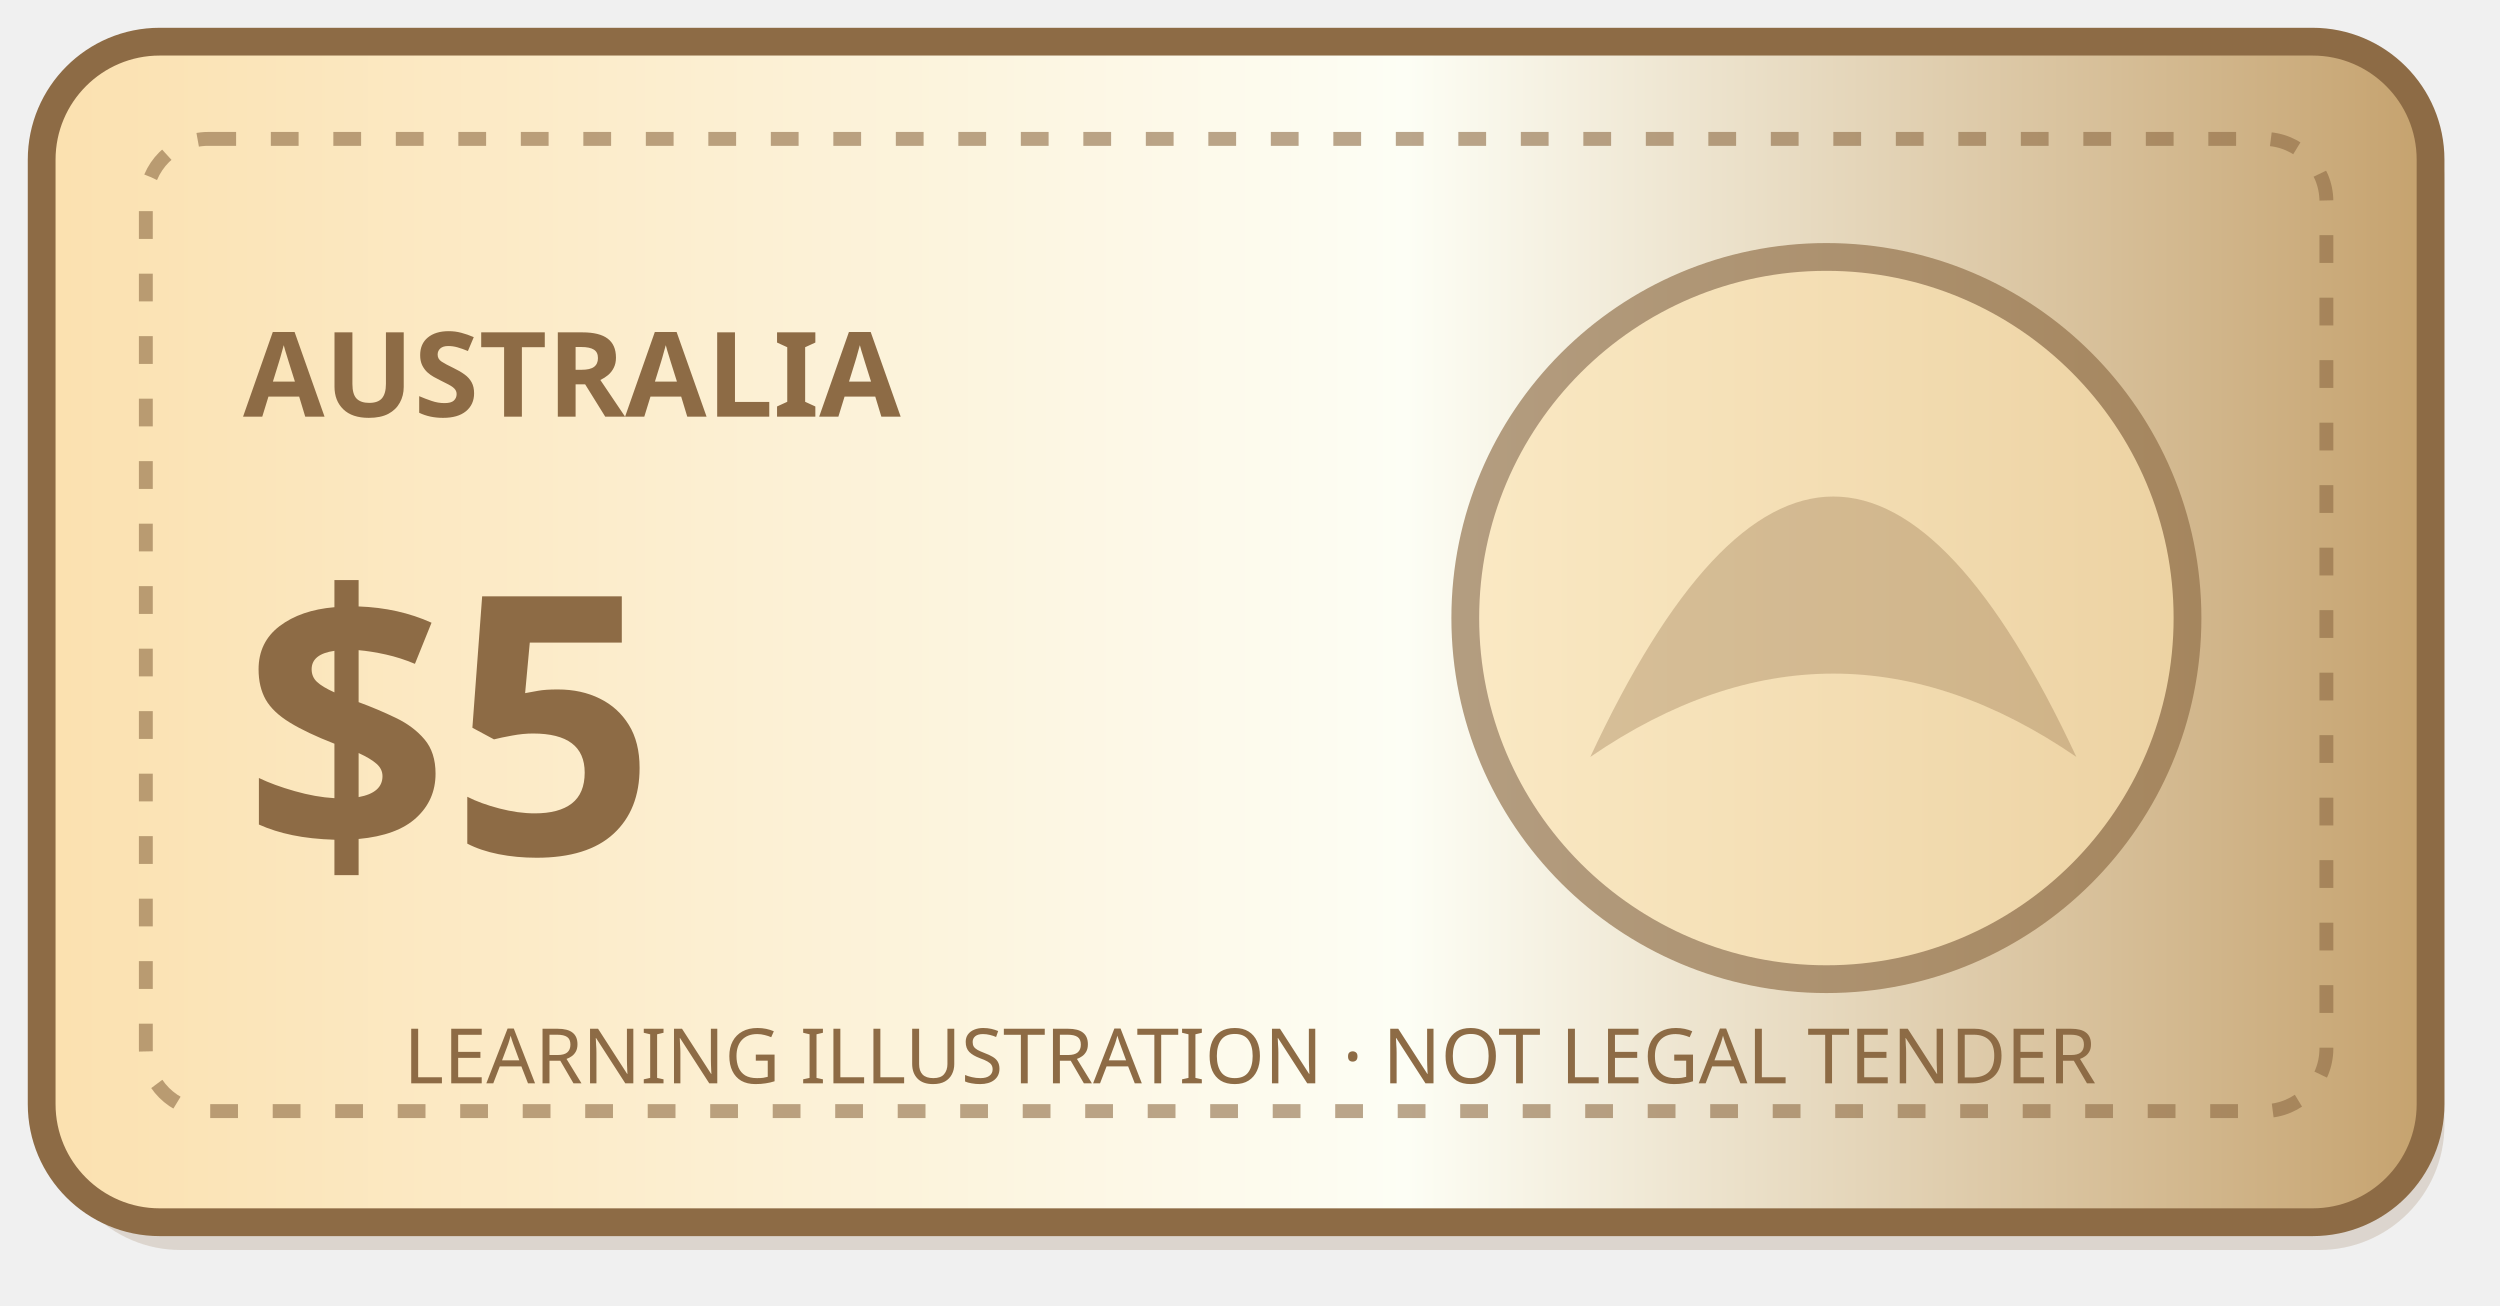
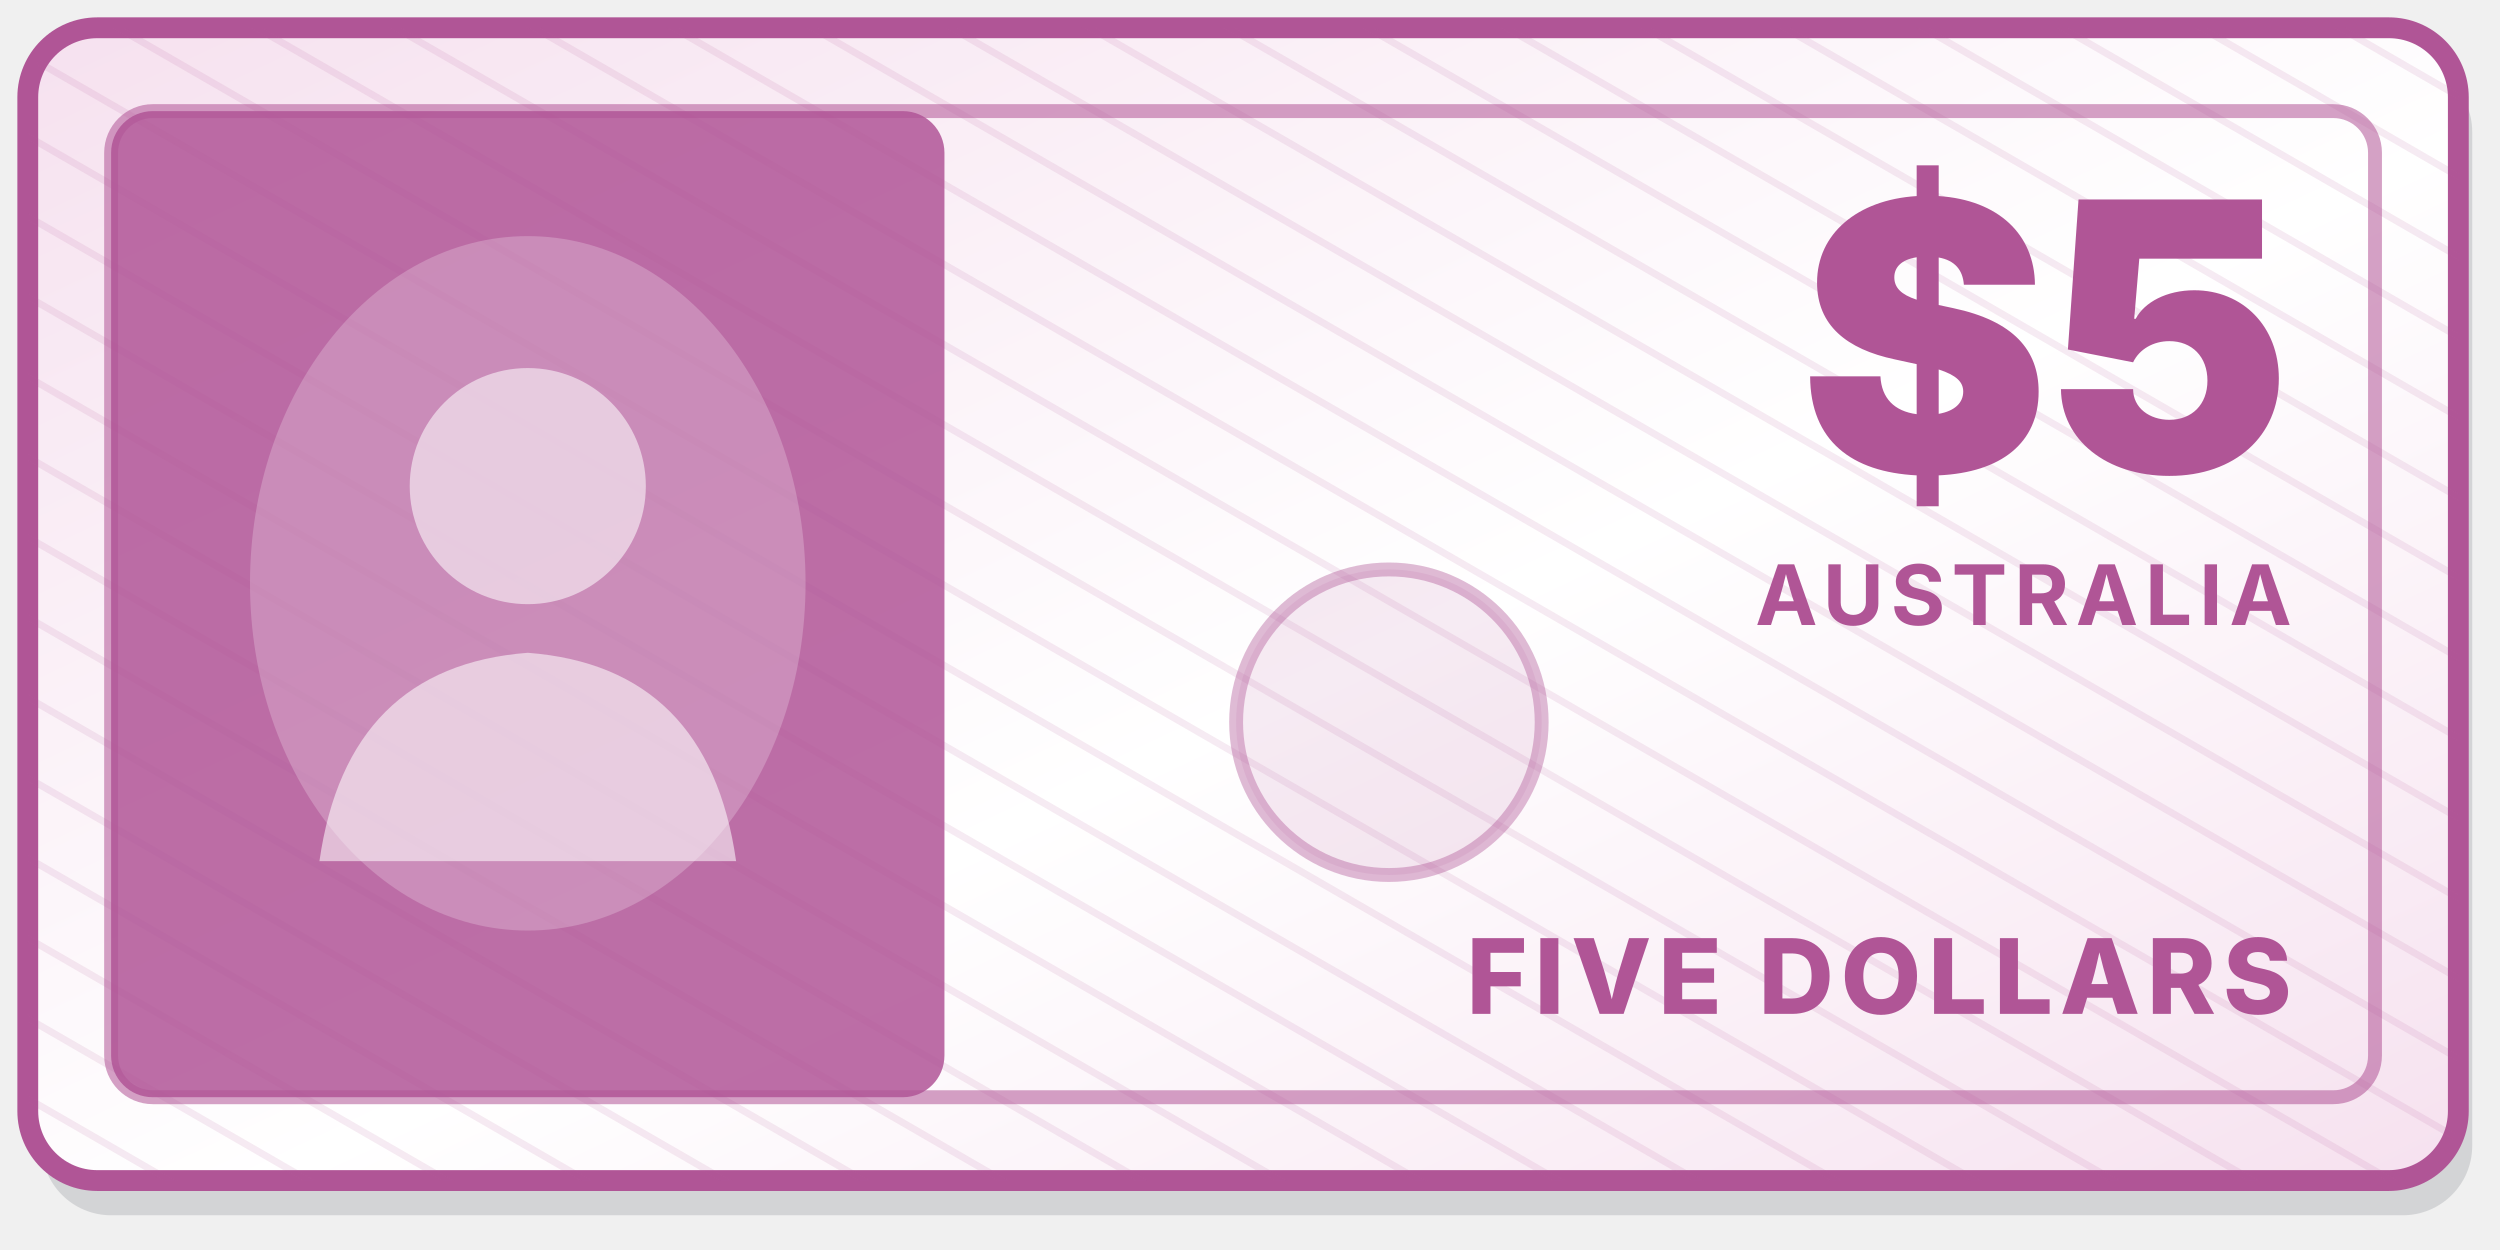
- <svg xmlns="http://www.w3.org/2000/svg" viewBox="0 0 360 188" role="img" aria-labelledby="t">
+ <svg xmlns="http://www.w3.org/2000/svg" viewBox="0 0 360 180" role="img" aria-labelledby="t">
  <defs>
-     <linearGradient id="paper">
-       <stop stop-color="#fbe0ae" />
-       <stop offset=".57" stop-color="#fdfef5" />
-       <stop offset="1" stop-color="#c4a06b" />
+     <linearGradient id="p" x1="0" y1="0" x2="1" y2="1">
+       <stop offset="0" stop-color="#f6e1ef" />
+       <stop offset=".55" stop-color="#ffffff" />
+       <stop offset="1" stop-color="#f6e1ef" />
    </linearGradient>
+     <pattern id="g" width="10" height="10" patternUnits="userSpaceOnUse" patternTransform="rotate(30)">
+       <path d="M0 5H10" stroke="#b05596" stroke-opacity=".12" stroke-width="1" />
+     </pattern>
  </defs>
-   <rect x="8" y="8" width="344" height="172" rx="18" fill="#8d6b45" opacity=".2" />
-   <rect x="6" y="6" width="344" height="170" rx="17" fill="url(#paper)" stroke="#8d6b45" stroke-width="4" />
-   <rect x="21" y="20" width="314" height="140" rx="9" fill="none" stroke="#8d6b45" stroke-dasharray="4 5" stroke-width="2" opacity=".6" />
-   <circle cx="263" cy="89" r="52" fill="#fbe0ae" stroke="#8d6b45" stroke-width="4" opacity=".65" />
-   <path d="M229 109Q264 34 299 109Q264 85 229 109Z" fill="#8d6b45" opacity=".32" />
-   <text x="35" y="60" font-family="system-ui,sans-serif" font-size="17" font-weight="800" fill="#8d6b45">AUSTRALIA</text>
-   <text x="35" y="123" font-family="system-ui,sans-serif" font-size="52" font-weight="900" fill="#8d6b45">$5</text>
-   <text x="180" y="156" text-anchor="middle" font-size="11" font-family="system-ui,sans-serif" fill="#8d6b45">LEARNING ILLUSTRATION · NOT LEGAL TENDER</text>
+   <rect x="6" y="9" width="350" height="166" rx="10" fill="#1d2733" opacity=".14" />
+   <rect x="4" y="4" width="350" height="166" rx="10" fill="url(#p)" stroke="#b05596" stroke-width="3" />
+   <rect x="4" y="4" width="350" height="166" rx="10" fill="url(#g)" />
+   <rect x="16" y="16" width="326" height="142" rx="6" fill="none" stroke="#b05596" stroke-opacity=".55" stroke-width="2" />
+   <rect x="16" y="16" width="120" height="142" rx="6" fill="#b05596" fill-opacity=".85" />
+   <ellipse cx="76" cy="84" rx="40" ry="50" fill="#fff" fill-opacity=".22" />
+   <circle cx="76" cy="70" r="17" fill="#fff" fill-opacity=".55" />
+   <path d="M46 124Q50 96 76 94Q102 96 106 124Z" fill="#fff" fill-opacity=".55" />
+   <text x="330" y="68" text-anchor="end" font-family="system-ui,-apple-system,sans-serif" font-weight="900" font-size="54" fill="#b05596">$5</text>
+   <text x="330" y="90" text-anchor="end" font-family="system-ui,-apple-system,sans-serif" font-weight="700" font-size="12" letter-spacing="1" fill="#b05596">AUSTRALIA</text>
+   <text x="330" y="146" text-anchor="end" font-family="system-ui,-apple-system,sans-serif" font-weight="800" font-size="15" letter-spacing="1" fill="#b05596">FIVE DOLLARS</text>
+   <circle cx="200" cy="104" r="22" fill="#b05596" fill-opacity=".12" stroke="#b05596" stroke-opacity=".4" stroke-width="2" />
</svg>
